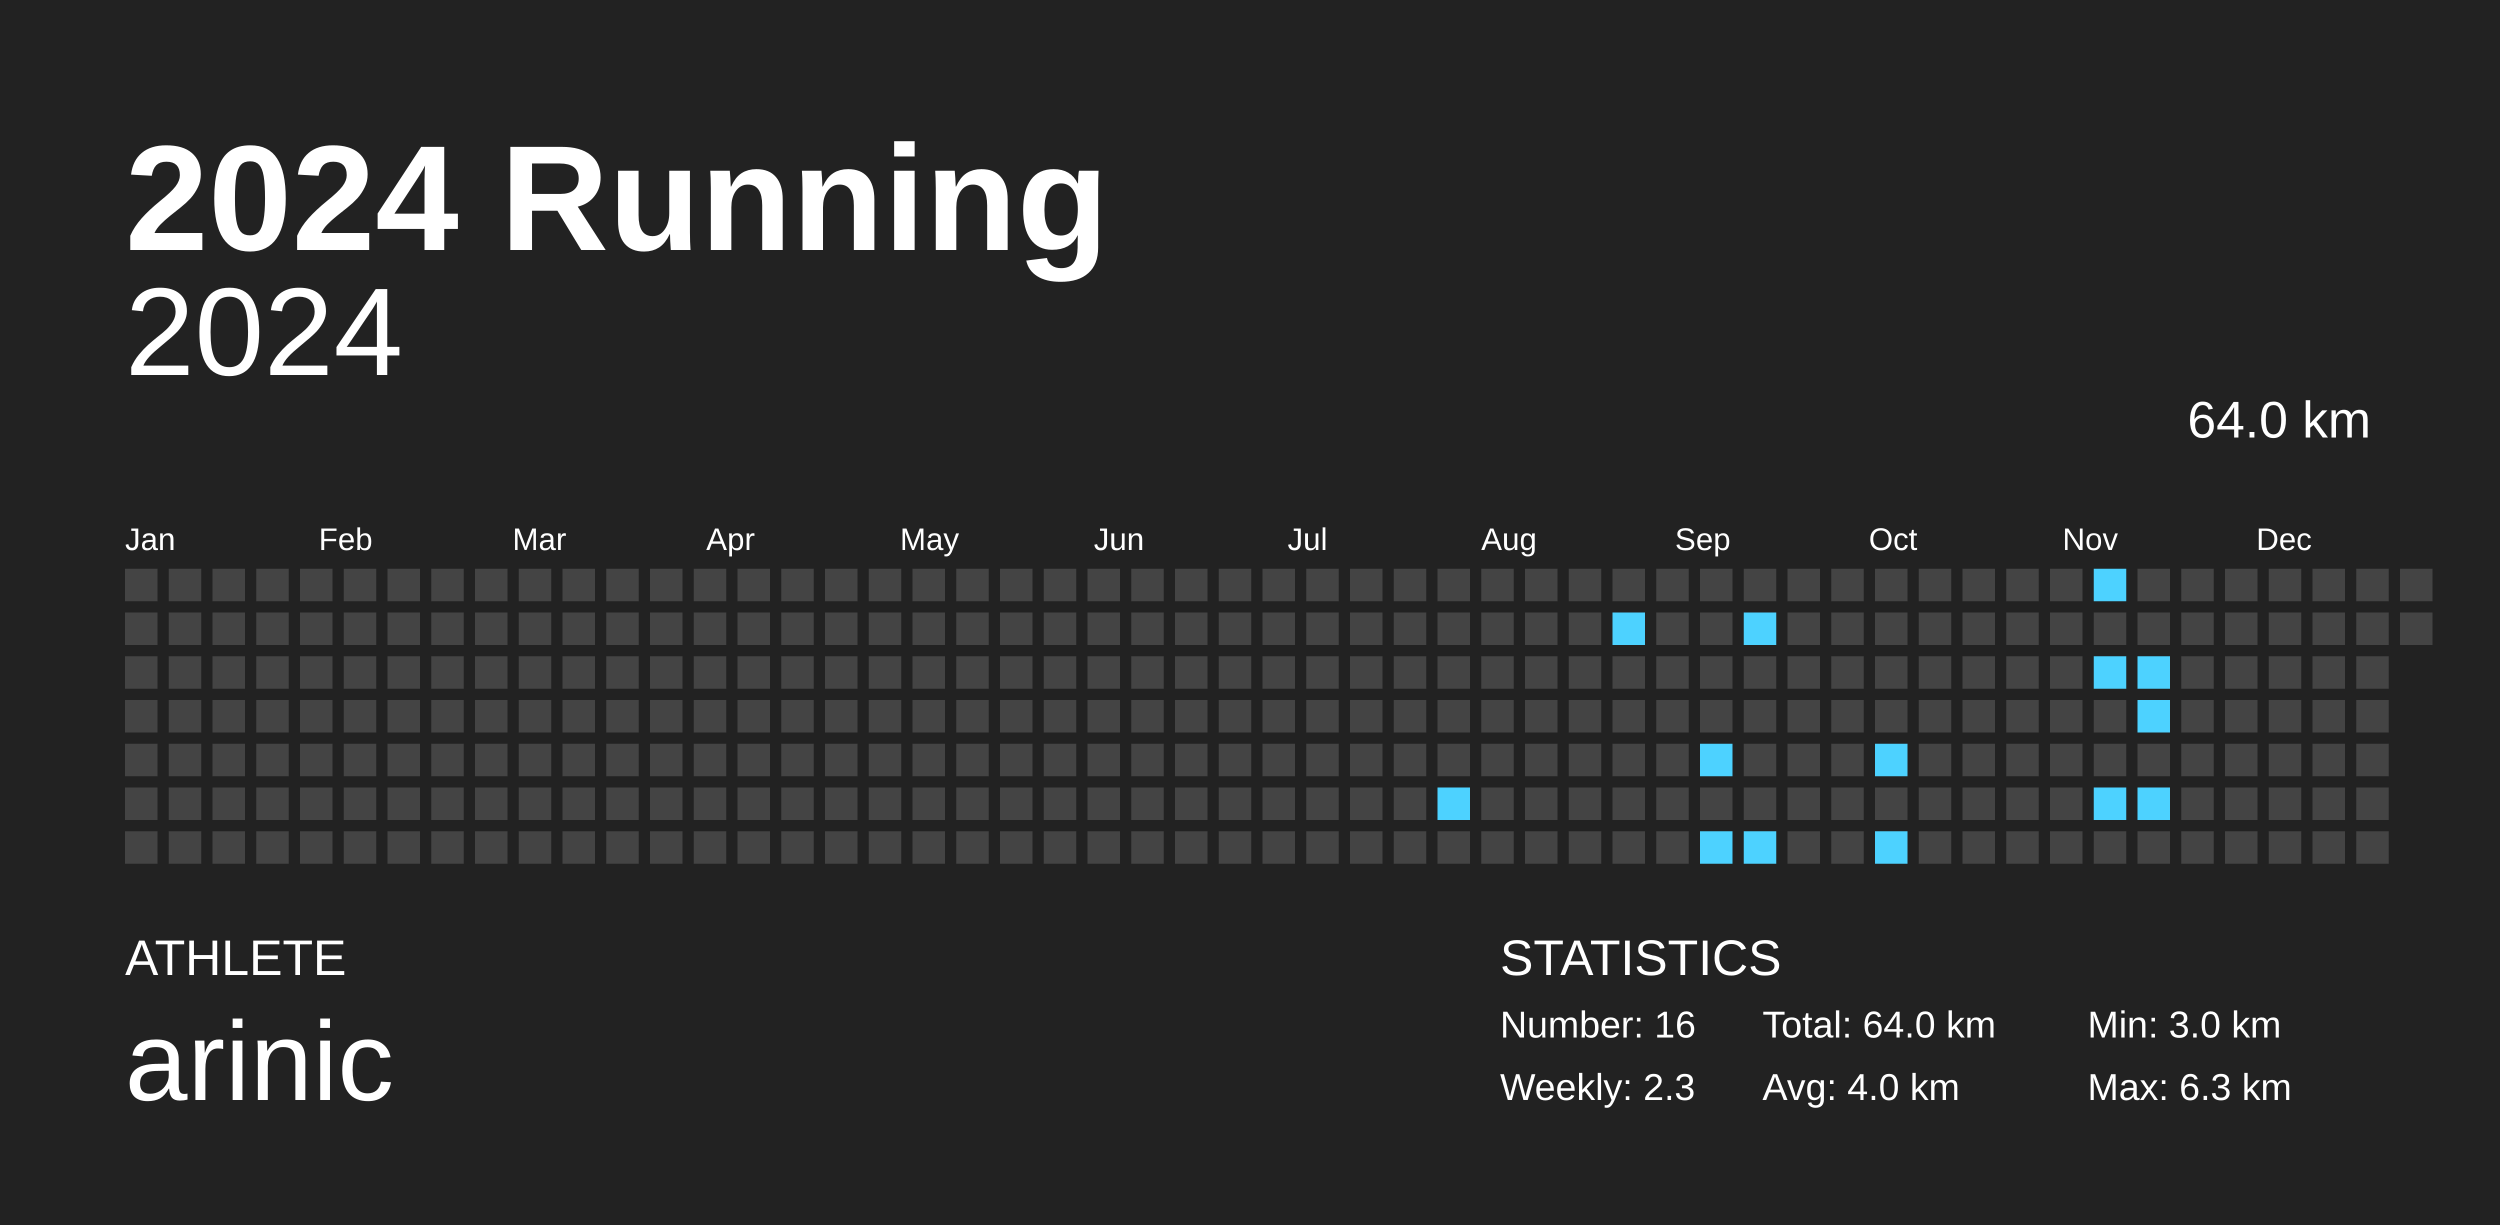
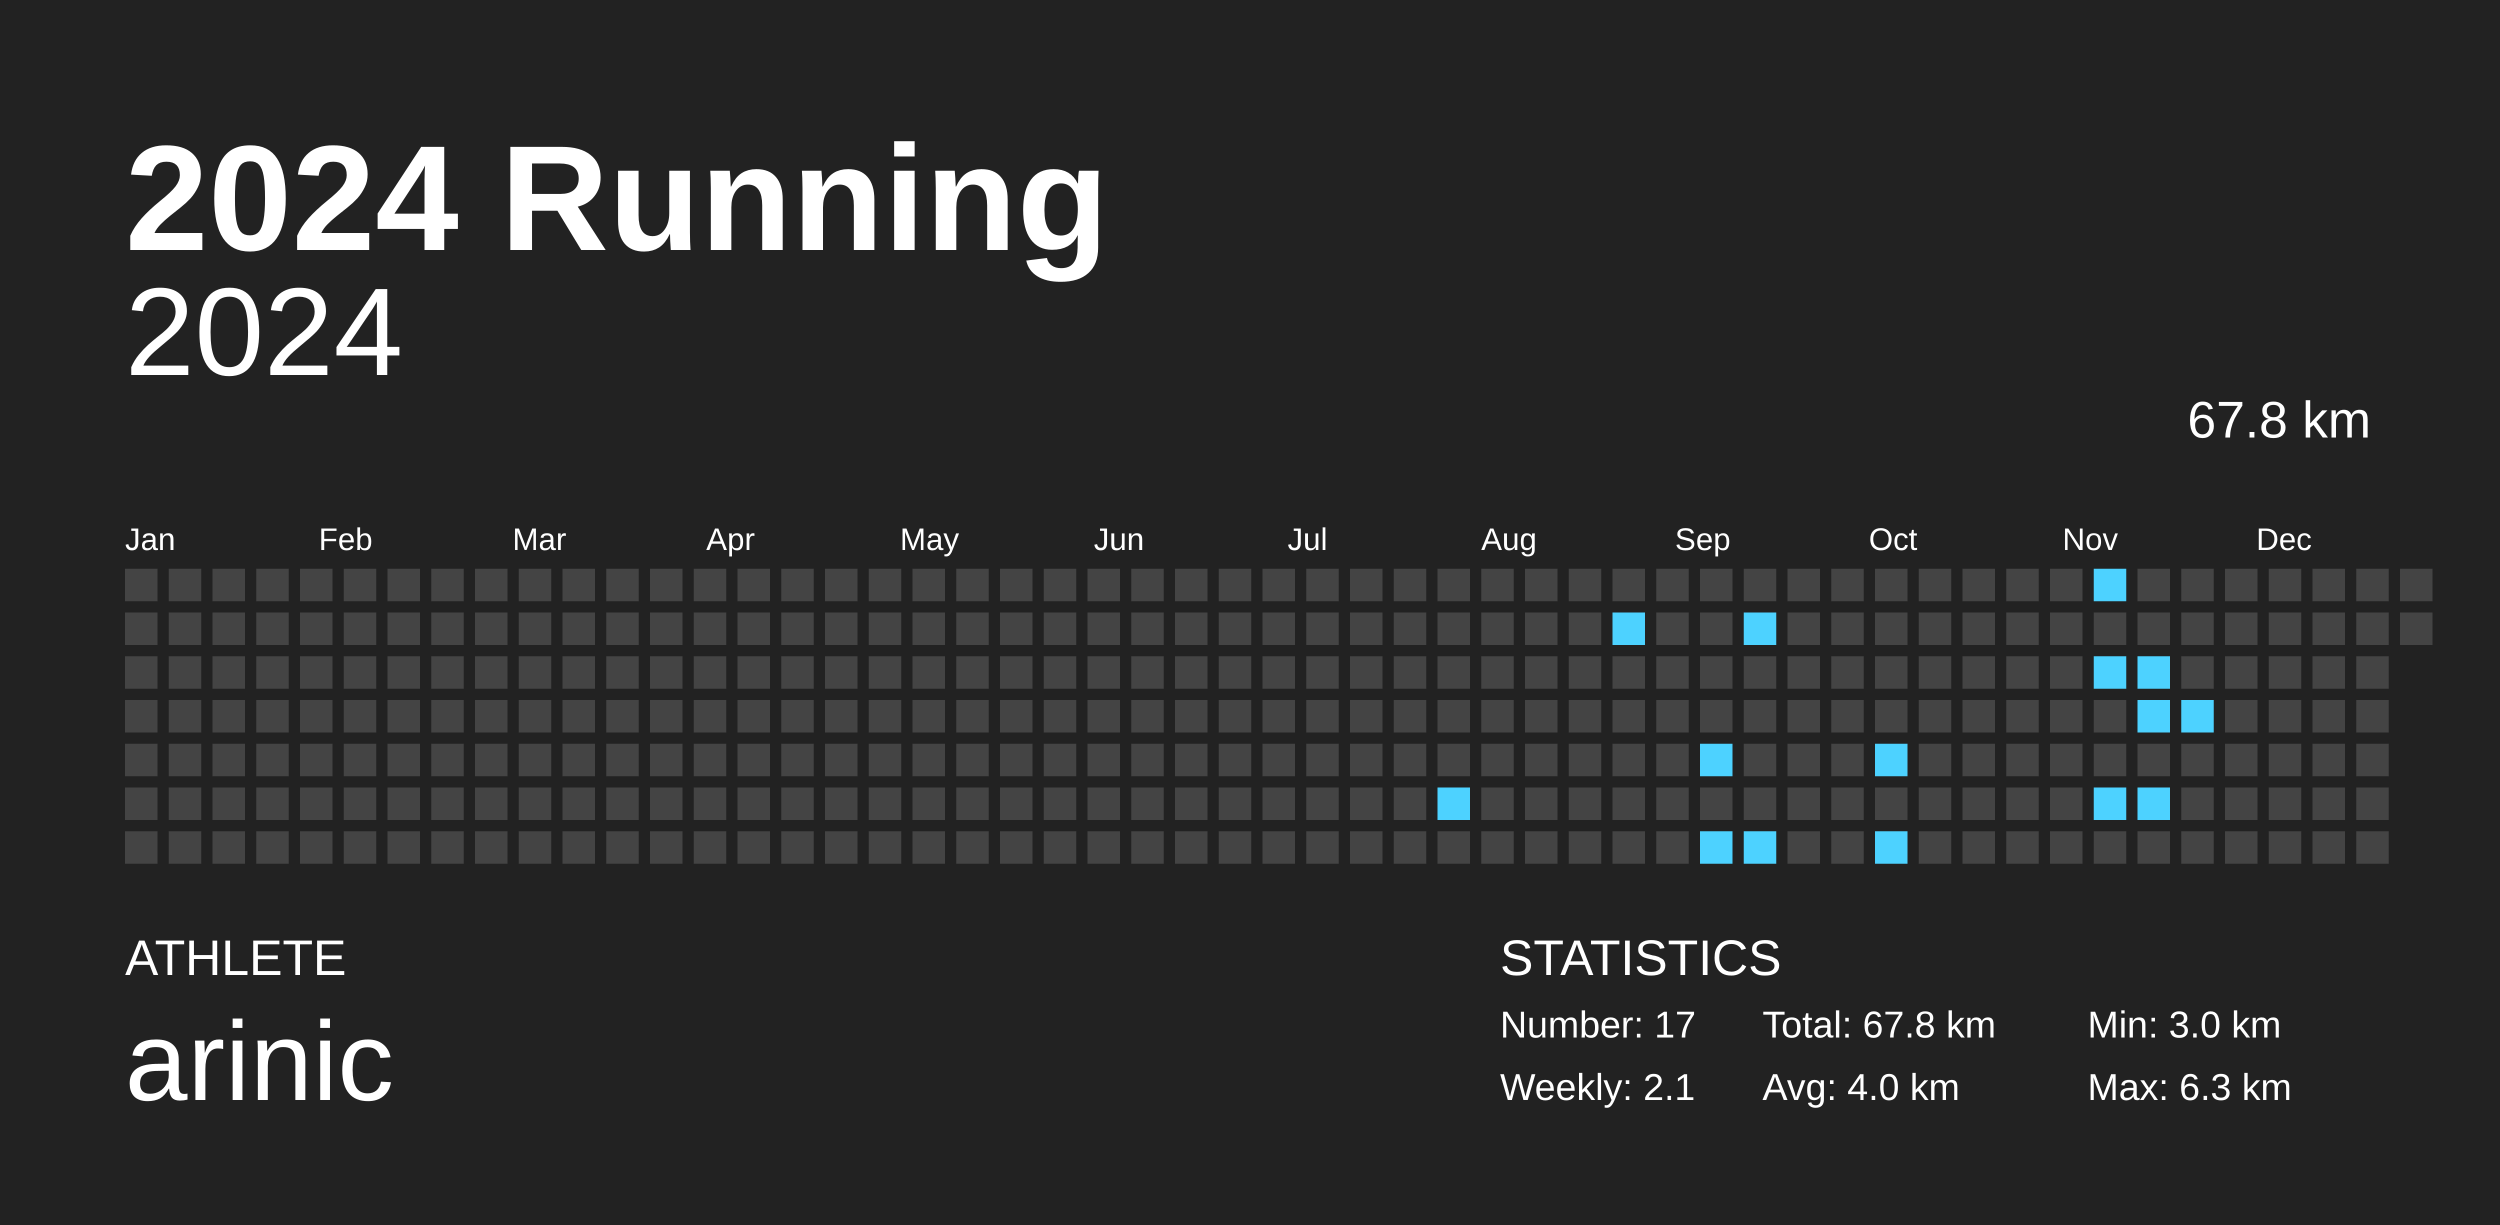
<svg xmlns="http://www.w3.org/2000/svg" baseProfile="full" height="98mm" version="1.1" viewBox="0,0,200,98" width="200mm">
  <defs />
  <rect fill="#222222" height="98" width="200" x="0" y="0" />
  <text fill="#FFFFFF" style="font-size:12px; font-family:Arial; font-weight:bold;" x="10" y="20">2024 Running</text>
  <text fill="#FFFFFF" style="font-size:4px; font-family:Arial" x="10" y="78">ATHLETE</text>
  <text fill="#FFFFFF" style="font-size:9px; font-family:Arial" x="10" y="88">arinic</text>
  <text fill="#FFFFFF" style="font-size:4px; font-family:Arial" x="120" y="78">STATISTICS</text>
-   <text fill="#FFFFFF" style="font-size:3px; font-family:Arial" x="120" y="83">Number: 16</text>
-   <text fill="#FFFFFF" style="font-size:3px; font-family:Arial" x="120" y="88">Weekly: 2.3</text>
-   <text fill="#FFFFFF" style="font-size:3px; font-family:Arial" x="141" y="83">Total: 64.0 km</text>
+   <text fill="#FFFFFF" style="font-size:3px; font-family:Arial" x="120" y="83">Number: 17</text>
+   <text fill="#FFFFFF" style="font-size:3px; font-family:Arial" x="120" y="88">Weekly: 2.1</text>
+   <text fill="#FFFFFF" style="font-size:3px; font-family:Arial" x="141" y="83">Total: 67.8 km</text>
  <text fill="#FFFFFF" style="font-size:3px; font-family:Arial" x="141" y="88">Avg: 4.0 km</text>
  <text fill="#FFFFFF" style="font-size:3px; font-family:Arial" x="167" y="83">Min: 3.0 km</text>
  <text fill="#FFFFFF" style="font-size:3px; font-family:Arial" x="167" y="88">Max: 6.3 km</text>
  <text alignment-baseline="hanging" fill="#FFFFFF" style="font-size:10.0px; font-family:Arial;" x="10" y="30">2024</text>
-   <text alignment-baseline="hanging" fill="#FFFFFF" style="font-size:4.125px; font-family:Arial;" x="175" y="35">64.0 km</text>
+   <text alignment-baseline="hanging" fill="#FFFFFF" style="font-size:4.125px; font-family:Arial;" x="175" y="35">67.8 km</text>
  <text fill="#FFFFFF" style="font-size:2.5px; font-family:Arial" x="10.0" y="44">Jan</text>
  <text fill="#FFFFFF" style="font-size:2.5px; font-family:Arial" x="25.5" y="44">Feb</text>
  <text fill="#FFFFFF" style="font-size:2.5px; font-family:Arial" x="41.0" y="44">Mar</text>
  <text fill="#FFFFFF" style="font-size:2.5px; font-family:Arial" x="56.5" y="44">Apr</text>
  <text fill="#FFFFFF" style="font-size:2.5px; font-family:Arial" x="72.0" y="44">May</text>
  <text fill="#FFFFFF" style="font-size:2.5px; font-family:Arial" x="87.5" y="44">Jun</text>
  <text fill="#FFFFFF" style="font-size:2.5px; font-family:Arial" x="103.0" y="44">Jul</text>
  <text fill="#FFFFFF" style="font-size:2.5px; font-family:Arial" x="118.5" y="44">Aug</text>
  <text fill="#FFFFFF" style="font-size:2.5px; font-family:Arial" x="134.0" y="44">Sep</text>
  <text fill="#FFFFFF" style="font-size:2.5px; font-family:Arial" x="149.5" y="44">Oct</text>
  <text fill="#FFFFFF" style="font-size:2.5px; font-family:Arial" x="165.0" y="44">Nov</text>
  <text fill="#FFFFFF" style="font-size:2.5px; font-family:Arial" x="180.5" y="44">Dec</text>
  <rect fill="#444444" height="2.6" width="2.6" x="10.0" y="45.5" />
  <rect fill="#444444" height="2.6" width="2.6" x="10.0" y="49.0" />
  <rect fill="#444444" height="2.6" width="2.6" x="10.0" y="52.5" />
  <rect fill="#444444" height="2.6" width="2.6" x="10.0" y="56.0" />
  <rect fill="#444444" height="2.6" width="2.6" x="10.0" y="59.5" />
  <rect fill="#444444" height="2.6" width="2.6" x="10.0" y="63.0" />
  <rect fill="#444444" height="2.6" width="2.6" x="10.0" y="66.5" />
  <rect fill="#444444" height="2.6" width="2.6" x="13.5" y="45.5" />
  <rect fill="#444444" height="2.6" width="2.6" x="13.5" y="49.0" />
  <rect fill="#444444" height="2.6" width="2.6" x="13.5" y="52.5" />
  <rect fill="#444444" height="2.6" width="2.6" x="13.5" y="56.0" />
  <rect fill="#444444" height="2.6" width="2.6" x="13.5" y="59.5" />
  <rect fill="#444444" height="2.6" width="2.6" x="13.5" y="63.0" />
  <rect fill="#444444" height="2.6" width="2.6" x="13.5" y="66.5" />
  <rect fill="#444444" height="2.6" width="2.6" x="17.0" y="45.5" />
  <rect fill="#444444" height="2.6" width="2.6" x="17.0" y="49.0" />
  <rect fill="#444444" height="2.6" width="2.6" x="17.0" y="52.5" />
  <rect fill="#444444" height="2.6" width="2.6" x="17.0" y="56.0" />
  <rect fill="#444444" height="2.6" width="2.6" x="17.0" y="59.5" />
  <rect fill="#444444" height="2.6" width="2.6" x="17.0" y="63.0" />
  <rect fill="#444444" height="2.6" width="2.6" x="17.0" y="66.5" />
  <rect fill="#444444" height="2.6" width="2.6" x="20.5" y="45.5" />
  <rect fill="#444444" height="2.6" width="2.6" x="20.5" y="49.0" />
  <rect fill="#444444" height="2.6" width="2.6" x="20.5" y="52.5" />
  <rect fill="#444444" height="2.6" width="2.6" x="20.5" y="56.0" />
  <rect fill="#444444" height="2.6" width="2.6" x="20.5" y="59.5" />
  <rect fill="#444444" height="2.6" width="2.6" x="20.5" y="63.0" />
  <rect fill="#444444" height="2.6" width="2.6" x="20.5" y="66.5" />
  <rect fill="#444444" height="2.6" width="2.6" x="24.0" y="45.5" />
  <rect fill="#444444" height="2.6" width="2.6" x="24.0" y="49.0" />
  <rect fill="#444444" height="2.6" width="2.6" x="24.0" y="52.5" />
  <rect fill="#444444" height="2.6" width="2.6" x="24.0" y="56.0" />
  <rect fill="#444444" height="2.6" width="2.6" x="24.0" y="59.5" />
  <rect fill="#444444" height="2.6" width="2.6" x="24.0" y="63.0" />
  <rect fill="#444444" height="2.6" width="2.6" x="24.0" y="66.5" />
  <rect fill="#444444" height="2.6" width="2.6" x="27.5" y="45.5" />
  <rect fill="#444444" height="2.6" width="2.6" x="27.5" y="49.0" />
  <rect fill="#444444" height="2.6" width="2.6" x="27.5" y="52.5" />
  <rect fill="#444444" height="2.6" width="2.6" x="27.5" y="56.0" />
  <rect fill="#444444" height="2.6" width="2.6" x="27.5" y="59.5" />
  <rect fill="#444444" height="2.6" width="2.6" x="27.5" y="63.0" />
  <rect fill="#444444" height="2.6" width="2.6" x="27.5" y="66.5" />
  <rect fill="#444444" height="2.6" width="2.6" x="31.0" y="45.5" />
  <rect fill="#444444" height="2.6" width="2.6" x="31.0" y="49.0" />
  <rect fill="#444444" height="2.6" width="2.6" x="31.0" y="52.5" />
  <rect fill="#444444" height="2.6" width="2.6" x="31.0" y="56.0" />
  <rect fill="#444444" height="2.6" width="2.6" x="31.0" y="59.5" />
  <rect fill="#444444" height="2.6" width="2.6" x="31.0" y="63.0" />
  <rect fill="#444444" height="2.6" width="2.6" x="31.0" y="66.5" />
  <rect fill="#444444" height="2.6" width="2.6" x="34.5" y="45.5" />
  <rect fill="#444444" height="2.6" width="2.6" x="34.5" y="49.0" />
  <rect fill="#444444" height="2.6" width="2.6" x="34.5" y="52.5" />
  <rect fill="#444444" height="2.6" width="2.6" x="34.5" y="56.0" />
  <rect fill="#444444" height="2.6" width="2.6" x="34.5" y="59.5" />
  <rect fill="#444444" height="2.6" width="2.6" x="34.5" y="63.0" />
  <rect fill="#444444" height="2.6" width="2.6" x="34.5" y="66.5" />
  <rect fill="#444444" height="2.6" width="2.6" x="38.0" y="45.5" />
  <rect fill="#444444" height="2.6" width="2.6" x="38.0" y="49.0" />
  <rect fill="#444444" height="2.6" width="2.6" x="38.0" y="52.5" />
  <rect fill="#444444" height="2.6" width="2.6" x="38.0" y="56.0" />
  <rect fill="#444444" height="2.6" width="2.6" x="38.0" y="59.5" />
  <rect fill="#444444" height="2.6" width="2.6" x="38.0" y="63.0" />
  <rect fill="#444444" height="2.6" width="2.6" x="38.0" y="66.5" />
  <rect fill="#444444" height="2.6" width="2.6" x="41.5" y="45.5" />
  <rect fill="#444444" height="2.6" width="2.6" x="41.5" y="49.0" />
  <rect fill="#444444" height="2.6" width="2.6" x="41.5" y="52.5" />
  <rect fill="#444444" height="2.6" width="2.6" x="41.5" y="56.0" />
  <rect fill="#444444" height="2.6" width="2.6" x="41.5" y="59.5" />
  <rect fill="#444444" height="2.6" width="2.6" x="41.5" y="63.0" />
  <rect fill="#444444" height="2.6" width="2.6" x="41.5" y="66.5" />
  <rect fill="#444444" height="2.6" width="2.6" x="45.0" y="45.5" />
  <rect fill="#444444" height="2.6" width="2.6" x="45.0" y="49.0" />
  <rect fill="#444444" height="2.6" width="2.6" x="45.0" y="52.5" />
  <rect fill="#444444" height="2.6" width="2.6" x="45.0" y="56.0" />
  <rect fill="#444444" height="2.6" width="2.6" x="45.0" y="59.5" />
  <rect fill="#444444" height="2.6" width="2.6" x="45.0" y="63.0" />
  <rect fill="#444444" height="2.6" width="2.6" x="45.0" y="66.5" />
  <rect fill="#444444" height="2.6" width="2.6" x="48.5" y="45.5" />
  <rect fill="#444444" height="2.6" width="2.6" x="48.5" y="49.0" />
  <rect fill="#444444" height="2.6" width="2.6" x="48.5" y="52.5" />
  <rect fill="#444444" height="2.6" width="2.6" x="48.5" y="56.0" />
  <rect fill="#444444" height="2.6" width="2.6" x="48.5" y="59.5" />
  <rect fill="#444444" height="2.6" width="2.6" x="48.5" y="63.0" />
  <rect fill="#444444" height="2.6" width="2.6" x="48.5" y="66.5" />
  <rect fill="#444444" height="2.6" width="2.6" x="52.0" y="45.5" />
  <rect fill="#444444" height="2.6" width="2.6" x="52.0" y="49.0" />
  <rect fill="#444444" height="2.6" width="2.6" x="52.0" y="52.5" />
  <rect fill="#444444" height="2.6" width="2.6" x="52.0" y="56.0" />
  <rect fill="#444444" height="2.6" width="2.6" x="52.0" y="59.5" />
  <rect fill="#444444" height="2.6" width="2.6" x="52.0" y="63.0" />
  <rect fill="#444444" height="2.6" width="2.6" x="52.0" y="66.5" />
  <rect fill="#444444" height="2.6" width="2.6" x="55.5" y="45.5" />
  <rect fill="#444444" height="2.6" width="2.6" x="55.5" y="49.0" />
  <rect fill="#444444" height="2.6" width="2.6" x="55.5" y="52.5" />
  <rect fill="#444444" height="2.6" width="2.6" x="55.5" y="56.0" />
  <rect fill="#444444" height="2.6" width="2.6" x="55.5" y="59.5" />
  <rect fill="#444444" height="2.6" width="2.6" x="55.5" y="63.0" />
  <rect fill="#444444" height="2.6" width="2.6" x="55.5" y="66.5" />
  <rect fill="#444444" height="2.6" width="2.6" x="59.0" y="45.5" />
  <rect fill="#444444" height="2.6" width="2.6" x="59.0" y="49.0" />
  <rect fill="#444444" height="2.6" width="2.6" x="59.0" y="52.5" />
  <rect fill="#444444" height="2.6" width="2.6" x="59.0" y="56.0" />
  <rect fill="#444444" height="2.6" width="2.6" x="59.0" y="59.5" />
  <rect fill="#444444" height="2.6" width="2.6" x="59.0" y="63.0" />
  <rect fill="#444444" height="2.6" width="2.6" x="59.0" y="66.5" />
  <rect fill="#444444" height="2.6" width="2.6" x="62.5" y="45.5" />
  <rect fill="#444444" height="2.6" width="2.6" x="62.5" y="49.0" />
  <rect fill="#444444" height="2.6" width="2.6" x="62.5" y="52.5" />
  <rect fill="#444444" height="2.6" width="2.6" x="62.5" y="56.0" />
  <rect fill="#444444" height="2.6" width="2.6" x="62.5" y="59.5" />
  <rect fill="#444444" height="2.6" width="2.6" x="62.5" y="63.0" />
  <rect fill="#444444" height="2.6" width="2.6" x="62.5" y="66.5" />
  <rect fill="#444444" height="2.6" width="2.6" x="66.0" y="45.5" />
  <rect fill="#444444" height="2.6" width="2.6" x="66.0" y="49.0" />
  <rect fill="#444444" height="2.6" width="2.6" x="66.0" y="52.5" />
  <rect fill="#444444" height="2.6" width="2.6" x="66.0" y="56.0" />
  <rect fill="#444444" height="2.6" width="2.6" x="66.0" y="59.5" />
  <rect fill="#444444" height="2.6" width="2.6" x="66.0" y="63.0" />
  <rect fill="#444444" height="2.6" width="2.6" x="66.0" y="66.5" />
  <rect fill="#444444" height="2.6" width="2.6" x="69.5" y="45.5" />
  <rect fill="#444444" height="2.6" width="2.6" x="69.5" y="49.0" />
  <rect fill="#444444" height="2.6" width="2.6" x="69.5" y="52.5" />
  <rect fill="#444444" height="2.6" width="2.6" x="69.5" y="56.0" />
  <rect fill="#444444" height="2.6" width="2.6" x="69.5" y="59.5" />
  <rect fill="#444444" height="2.6" width="2.6" x="69.5" y="63.0" />
  <rect fill="#444444" height="2.6" width="2.6" x="69.5" y="66.5" />
  <rect fill="#444444" height="2.6" width="2.6" x="73.0" y="45.5" />
  <rect fill="#444444" height="2.6" width="2.6" x="73.0" y="49.0" />
  <rect fill="#444444" height="2.6" width="2.6" x="73.0" y="52.5" />
  <rect fill="#444444" height="2.6" width="2.6" x="73.0" y="56.0" />
  <rect fill="#444444" height="2.6" width="2.6" x="73.0" y="59.5" />
  <rect fill="#444444" height="2.6" width="2.6" x="73.0" y="63.0" />
  <rect fill="#444444" height="2.6" width="2.6" x="73.0" y="66.5" />
  <rect fill="#444444" height="2.6" width="2.6" x="76.5" y="45.5" />
  <rect fill="#444444" height="2.6" width="2.6" x="76.5" y="49.0" />
  <rect fill="#444444" height="2.6" width="2.6" x="76.5" y="52.5" />
  <rect fill="#444444" height="2.6" width="2.6" x="76.5" y="56.0" />
  <rect fill="#444444" height="2.6" width="2.6" x="76.5" y="59.5" />
  <rect fill="#444444" height="2.6" width="2.6" x="76.5" y="63.0" />
  <rect fill="#444444" height="2.6" width="2.6" x="76.5" y="66.5" />
  <rect fill="#444444" height="2.6" width="2.6" x="80.0" y="45.5" />
  <rect fill="#444444" height="2.6" width="2.6" x="80.0" y="49.0" />
  <rect fill="#444444" height="2.6" width="2.6" x="80.0" y="52.5" />
  <rect fill="#444444" height="2.6" width="2.6" x="80.0" y="56.0" />
  <rect fill="#444444" height="2.6" width="2.6" x="80.0" y="59.5" />
  <rect fill="#444444" height="2.6" width="2.6" x="80.0" y="63.0" />
  <rect fill="#444444" height="2.6" width="2.6" x="80.0" y="66.5" />
  <rect fill="#444444" height="2.6" width="2.6" x="83.5" y="45.5" />
  <rect fill="#444444" height="2.6" width="2.6" x="83.5" y="49.0" />
  <rect fill="#444444" height="2.6" width="2.6" x="83.5" y="52.5" />
  <rect fill="#444444" height="2.6" width="2.6" x="83.5" y="56.0" />
  <rect fill="#444444" height="2.6" width="2.6" x="83.5" y="59.5" />
  <rect fill="#444444" height="2.6" width="2.6" x="83.5" y="63.0" />
  <rect fill="#444444" height="2.6" width="2.6" x="83.5" y="66.5" />
  <rect fill="#444444" height="2.6" width="2.6" x="87.0" y="45.5" />
  <rect fill="#444444" height="2.6" width="2.6" x="87.0" y="49.0" />
  <rect fill="#444444" height="2.6" width="2.6" x="87.0" y="52.5" />
  <rect fill="#444444" height="2.6" width="2.6" x="87.0" y="56.0" />
  <rect fill="#444444" height="2.6" width="2.6" x="87.0" y="59.5" />
  <rect fill="#444444" height="2.6" width="2.6" x="87.0" y="63.0" />
  <rect fill="#444444" height="2.6" width="2.6" x="87.0" y="66.5" />
  <rect fill="#444444" height="2.6" width="2.6" x="90.5" y="45.5" />
  <rect fill="#444444" height="2.6" width="2.6" x="90.5" y="49.0" />
  <rect fill="#444444" height="2.6" width="2.6" x="90.5" y="52.5" />
  <rect fill="#444444" height="2.6" width="2.6" x="90.5" y="56.0" />
  <rect fill="#444444" height="2.6" width="2.6" x="90.5" y="59.5" />
  <rect fill="#444444" height="2.6" width="2.6" x="90.5" y="63.0" />
  <rect fill="#444444" height="2.6" width="2.6" x="90.5" y="66.5" />
  <rect fill="#444444" height="2.6" width="2.6" x="94.0" y="45.5" />
  <rect fill="#444444" height="2.6" width="2.6" x="94.0" y="49.0" />
  <rect fill="#444444" height="2.6" width="2.6" x="94.0" y="52.5" />
  <rect fill="#444444" height="2.6" width="2.6" x="94.0" y="56.0" />
  <rect fill="#444444" height="2.6" width="2.6" x="94.0" y="59.5" />
  <rect fill="#444444" height="2.6" width="2.6" x="94.0" y="63.0" />
  <rect fill="#444444" height="2.6" width="2.6" x="94.0" y="66.5" />
  <rect fill="#444444" height="2.6" width="2.6" x="97.5" y="45.5" />
  <rect fill="#444444" height="2.6" width="2.6" x="97.5" y="49.0" />
  <rect fill="#444444" height="2.6" width="2.6" x="97.5" y="52.5" />
  <rect fill="#444444" height="2.6" width="2.6" x="97.5" y="56.0" />
  <rect fill="#444444" height="2.6" width="2.6" x="97.5" y="59.5" />
  <rect fill="#444444" height="2.6" width="2.6" x="97.5" y="63.0" />
  <rect fill="#444444" height="2.6" width="2.6" x="97.5" y="66.5" />
  <rect fill="#444444" height="2.6" width="2.6" x="101.0" y="45.5" />
  <rect fill="#444444" height="2.6" width="2.6" x="101.0" y="49.0" />
  <rect fill="#444444" height="2.6" width="2.6" x="101.0" y="52.5" />
  <rect fill="#444444" height="2.6" width="2.6" x="101.0" y="56.0" />
  <rect fill="#444444" height="2.6" width="2.6" x="101.0" y="59.5" />
  <rect fill="#444444" height="2.6" width="2.6" x="101.0" y="63.0" />
  <rect fill="#444444" height="2.6" width="2.6" x="101.0" y="66.5" />
  <rect fill="#444444" height="2.6" width="2.6" x="104.5" y="45.5" />
  <rect fill="#444444" height="2.6" width="2.6" x="104.5" y="49.0" />
  <rect fill="#444444" height="2.6" width="2.6" x="104.5" y="52.5" />
  <rect fill="#444444" height="2.6" width="2.6" x="104.5" y="56.0" />
  <rect fill="#444444" height="2.6" width="2.6" x="104.5" y="59.5" />
  <rect fill="#444444" height="2.6" width="2.6" x="104.5" y="63.0" />
  <rect fill="#444444" height="2.6" width="2.6" x="104.5" y="66.5" />
  <rect fill="#444444" height="2.6" width="2.6" x="108.0" y="45.5" />
  <rect fill="#444444" height="2.6" width="2.6" x="108.0" y="49.0" />
  <rect fill="#444444" height="2.6" width="2.6" x="108.0" y="52.5" />
  <rect fill="#444444" height="2.6" width="2.6" x="108.0" y="56.0" />
  <rect fill="#444444" height="2.6" width="2.6" x="108.0" y="59.5" />
  <rect fill="#444444" height="2.6" width="2.6" x="108.0" y="63.0" />
  <rect fill="#444444" height="2.6" width="2.6" x="108.0" y="66.5" />
  <rect fill="#444444" height="2.6" width="2.6" x="111.5" y="45.5" />
  <rect fill="#444444" height="2.6" width="2.6" x="111.5" y="49.0" />
  <rect fill="#444444" height="2.6" width="2.6" x="111.5" y="52.5" />
  <rect fill="#444444" height="2.6" width="2.6" x="111.5" y="56.0" />
  <rect fill="#444444" height="2.6" width="2.6" x="111.5" y="59.5" />
  <rect fill="#444444" height="2.6" width="2.6" x="111.5" y="63.0" />
  <rect fill="#444444" height="2.6" width="2.6" x="111.5" y="66.5" />
  <rect fill="#444444" height="2.6" width="2.6" x="115.0" y="45.5" />
  <rect fill="#444444" height="2.6" width="2.6" x="115.0" y="49.0" />
  <rect fill="#444444" height="2.6" width="2.6" x="115.0" y="52.5" />
  <rect fill="#444444" height="2.6" width="2.6" x="115.0" y="56.0" />
  <rect fill="#444444" height="2.6" width="2.6" x="115.0" y="59.5" />
  <rect fill="#4dd2ff" height="2.6" width="2.6" x="115.0" y="63.0" />
  <rect fill="#444444" height="2.6" width="2.6" x="115.0" y="66.5" />
  <rect fill="#444444" height="2.6" width="2.6" x="118.5" y="45.5" />
  <rect fill="#444444" height="2.6" width="2.6" x="118.5" y="49.0" />
  <rect fill="#444444" height="2.6" width="2.6" x="118.5" y="52.5" />
  <rect fill="#444444" height="2.6" width="2.6" x="118.5" y="56.0" />
  <rect fill="#444444" height="2.6" width="2.6" x="118.5" y="59.5" />
  <rect fill="#444444" height="2.6" width="2.6" x="118.5" y="63.0" />
  <rect fill="#444444" height="2.6" width="2.6" x="118.5" y="66.5" />
  <rect fill="#444444" height="2.6" width="2.6" x="122.0" y="45.5" />
  <rect fill="#444444" height="2.6" width="2.6" x="122.0" y="49.0" />
  <rect fill="#444444" height="2.6" width="2.6" x="122.0" y="52.5" />
  <rect fill="#444444" height="2.6" width="2.6" x="122.0" y="56.0" />
  <rect fill="#444444" height="2.6" width="2.6" x="122.0" y="59.5" />
  <rect fill="#444444" height="2.6" width="2.6" x="122.0" y="63.0" />
  <rect fill="#444444" height="2.6" width="2.6" x="122.0" y="66.5" />
  <rect fill="#444444" height="2.6" width="2.6" x="125.5" y="45.5" />
  <rect fill="#444444" height="2.6" width="2.6" x="125.5" y="49.0" />
  <rect fill="#444444" height="2.6" width="2.6" x="125.5" y="52.5" />
  <rect fill="#444444" height="2.6" width="2.6" x="125.5" y="56.0" />
  <rect fill="#444444" height="2.6" width="2.6" x="125.5" y="59.5" />
  <rect fill="#444444" height="2.6" width="2.6" x="125.5" y="63.0" />
  <rect fill="#444444" height="2.6" width="2.6" x="125.5" y="66.5" />
  <rect fill="#444444" height="2.6" width="2.6" x="129.0" y="45.5" />
  <rect fill="#4dd2ff" height="2.6" width="2.6" x="129.0" y="49.0" />
  <rect fill="#444444" height="2.6" width="2.6" x="129.0" y="52.5" />
  <rect fill="#444444" height="2.6" width="2.6" x="129.0" y="56.0" />
  <rect fill="#444444" height="2.6" width="2.6" x="129.0" y="59.5" />
  <rect fill="#444444" height="2.6" width="2.6" x="129.0" y="63.0" />
  <rect fill="#444444" height="2.6" width="2.6" x="129.0" y="66.5" />
  <rect fill="#444444" height="2.6" width="2.6" x="132.5" y="45.5" />
  <rect fill="#444444" height="2.6" width="2.6" x="132.5" y="49.0" />
  <rect fill="#444444" height="2.6" width="2.6" x="132.5" y="52.5" />
  <rect fill="#444444" height="2.6" width="2.6" x="132.5" y="56.0" />
  <rect fill="#444444" height="2.6" width="2.6" x="132.5" y="59.5" />
  <rect fill="#444444" height="2.6" width="2.6" x="132.5" y="63.0" />
  <rect fill="#444444" height="2.6" width="2.6" x="132.5" y="66.5" />
  <rect fill="#444444" height="2.6" width="2.6" x="136.0" y="45.5" />
  <rect fill="#444444" height="2.6" width="2.6" x="136.0" y="49.0" />
  <rect fill="#444444" height="2.6" width="2.6" x="136.0" y="52.5" />
  <rect fill="#444444" height="2.6" width="2.6" x="136.0" y="56.0" />
  <rect fill="#4dd2ff" height="2.6" width="2.6" x="136.0" y="59.5" />
  <rect fill="#444444" height="2.6" width="2.6" x="136.0" y="63.0" />
  <rect fill="#4dd2ff" height="2.6" width="2.6" x="136.0" y="66.5" />
  <rect fill="#444444" height="2.6" width="2.6" x="139.5" y="45.5" />
  <rect fill="#4dd2ff" height="2.6" width="2.6" x="139.5" y="49.0" />
  <rect fill="#444444" height="2.6" width="2.6" x="139.5" y="52.5" />
  <rect fill="#444444" height="2.6" width="2.6" x="139.5" y="56.0" />
  <rect fill="#444444" height="2.6" width="2.6" x="139.5" y="59.5" />
  <rect fill="#444444" height="2.6" width="2.6" x="139.5" y="63.0" />
  <rect fill="#4dd2ff" height="2.6" width="2.6" x="139.5" y="66.5" />
  <rect fill="#444444" height="2.6" width="2.6" x="143.0" y="45.5" />
  <rect fill="#444444" height="2.6" width="2.6" x="143.0" y="49.0" />
  <rect fill="#444444" height="2.6" width="2.6" x="143.0" y="52.5" />
  <rect fill="#444444" height="2.6" width="2.6" x="143.0" y="56.0" />
  <rect fill="#444444" height="2.6" width="2.6" x="143.0" y="59.5" />
  <rect fill="#444444" height="2.6" width="2.6" x="143.0" y="63.0" />
  <rect fill="#444444" height="2.6" width="2.6" x="143.0" y="66.5" />
  <rect fill="#444444" height="2.6" width="2.6" x="146.5" y="45.5" />
  <rect fill="#444444" height="2.6" width="2.6" x="146.5" y="49.0" />
  <rect fill="#444444" height="2.6" width="2.6" x="146.5" y="52.5" />
  <rect fill="#444444" height="2.6" width="2.6" x="146.5" y="56.0" />
  <rect fill="#444444" height="2.6" width="2.6" x="146.5" y="59.5" />
  <rect fill="#444444" height="2.6" width="2.6" x="146.5" y="63.0" />
  <rect fill="#444444" height="2.6" width="2.6" x="146.5" y="66.5" />
  <rect fill="#444444" height="2.6" width="2.6" x="150.0" y="45.5" />
  <rect fill="#444444" height="2.6" width="2.6" x="150.0" y="49.0" />
  <rect fill="#444444" height="2.6" width="2.6" x="150.0" y="52.5" />
  <rect fill="#444444" height="2.6" width="2.6" x="150.0" y="56.0" />
  <rect fill="#4dd2ff" height="2.6" width="2.6" x="150.0" y="59.5" />
  <rect fill="#444444" height="2.6" width="2.6" x="150.0" y="63.0" />
  <rect fill="#4dd2ff" height="2.6" width="2.6" x="150.0" y="66.5" />
  <rect fill="#444444" height="2.6" width="2.6" x="153.5" y="45.5" />
  <rect fill="#444444" height="2.6" width="2.6" x="153.5" y="49.0" />
  <rect fill="#444444" height="2.6" width="2.6" x="153.5" y="52.5" />
  <rect fill="#444444" height="2.6" width="2.6" x="153.5" y="56.0" />
  <rect fill="#444444" height="2.6" width="2.6" x="153.5" y="59.5" />
  <rect fill="#444444" height="2.6" width="2.6" x="153.5" y="63.0" />
  <rect fill="#444444" height="2.6" width="2.6" x="153.5" y="66.5" />
  <rect fill="#444444" height="2.6" width="2.6" x="157.0" y="45.5" />
  <rect fill="#444444" height="2.6" width="2.6" x="157.0" y="49.0" />
  <rect fill="#444444" height="2.6" width="2.6" x="157.0" y="52.5" />
  <rect fill="#444444" height="2.6" width="2.6" x="157.0" y="56.0" />
  <rect fill="#444444" height="2.6" width="2.6" x="157.0" y="59.5" />
  <rect fill="#444444" height="2.6" width="2.6" x="157.0" y="63.0" />
  <rect fill="#444444" height="2.6" width="2.6" x="157.0" y="66.5" />
  <rect fill="#444444" height="2.6" width="2.6" x="160.5" y="45.5" />
  <rect fill="#444444" height="2.6" width="2.6" x="160.5" y="49.0" />
  <rect fill="#444444" height="2.6" width="2.6" x="160.5" y="52.5" />
  <rect fill="#444444" height="2.6" width="2.6" x="160.5" y="56.0" />
  <rect fill="#444444" height="2.6" width="2.6" x="160.5" y="59.5" />
  <rect fill="#444444" height="2.6" width="2.6" x="160.5" y="63.0" />
  <rect fill="#444444" height="2.6" width="2.6" x="160.5" y="66.5" />
  <rect fill="#444444" height="2.6" width="2.6" x="164.0" y="45.5" />
  <rect fill="#444444" height="2.6" width="2.6" x="164.0" y="49.0" />
  <rect fill="#444444" height="2.6" width="2.6" x="164.0" y="52.5" />
  <rect fill="#444444" height="2.6" width="2.6" x="164.0" y="56.0" />
  <rect fill="#444444" height="2.6" width="2.6" x="164.0" y="59.5" />
  <rect fill="#444444" height="2.6" width="2.6" x="164.0" y="63.0" />
  <rect fill="#444444" height="2.6" width="2.6" x="164.0" y="66.5" />
  <rect fill="#4dd2ff" height="2.6" width="2.6" x="167.5" y="45.5" />
  <rect fill="#444444" height="2.6" width="2.6" x="167.5" y="49.0" />
  <rect fill="#4dd2ff" height="2.6" width="2.6" x="167.5" y="52.5" />
  <rect fill="#444444" height="2.6" width="2.6" x="167.5" y="56.0" />
  <rect fill="#444444" height="2.6" width="2.6" x="167.5" y="59.5" />
  <rect fill="#4dd2ff" height="2.6" width="2.6" x="167.5" y="63.0" />
  <rect fill="#444444" height="2.6" width="2.6" x="167.5" y="66.5" />
  <rect fill="#444444" height="2.6" width="2.6" x="171.0" y="45.5" />
  <rect fill="#444444" height="2.6" width="2.6" x="171.0" y="49.0" />
  <rect fill="#4dd2ff" height="2.6" width="2.6" x="171.0" y="52.5" />
  <rect fill="#4dd2ff" height="2.6" width="2.6" x="171.0" y="56.0" />
  <rect fill="#444444" height="2.6" width="2.6" x="171.0" y="59.5" />
  <rect fill="#4dd2ff" height="2.6" width="2.6" x="171.0" y="63.0" />
  <rect fill="#444444" height="2.6" width="2.6" x="171.0" y="66.5" />
  <rect fill="#444444" height="2.6" width="2.6" x="174.5" y="45.5" />
  <rect fill="#444444" height="2.6" width="2.6" x="174.5" y="49.0" />
  <rect fill="#444444" height="2.6" width="2.6" x="174.5" y="52.5" />
-   <rect fill="#444444" height="2.6" width="2.6" x="174.5" y="56.0" />
+   <rect fill="#4dd2ff" height="2.6" width="2.6" x="174.5" y="56.0" />
  <rect fill="#444444" height="2.6" width="2.6" x="174.5" y="59.5" />
  <rect fill="#444444" height="2.6" width="2.6" x="174.5" y="63.0" />
  <rect fill="#444444" height="2.6" width="2.6" x="174.5" y="66.5" />
  <rect fill="#444444" height="2.6" width="2.6" x="178.0" y="45.5" />
  <rect fill="#444444" height="2.6" width="2.6" x="178.0" y="49.0" />
  <rect fill="#444444" height="2.6" width="2.6" x="178.0" y="52.5" />
  <rect fill="#444444" height="2.6" width="2.6" x="178.0" y="56.0" />
  <rect fill="#444444" height="2.6" width="2.6" x="178.0" y="59.5" />
  <rect fill="#444444" height="2.6" width="2.6" x="178.0" y="63.0" />
  <rect fill="#444444" height="2.6" width="2.6" x="178.0" y="66.5" />
  <rect fill="#444444" height="2.6" width="2.6" x="181.5" y="45.5" />
  <rect fill="#444444" height="2.6" width="2.6" x="181.5" y="49.0" />
  <rect fill="#444444" height="2.6" width="2.6" x="181.5" y="52.5" />
  <rect fill="#444444" height="2.6" width="2.6" x="181.5" y="56.0" />
  <rect fill="#444444" height="2.6" width="2.6" x="181.5" y="59.5" />
  <rect fill="#444444" height="2.6" width="2.6" x="181.5" y="63.0" />
  <rect fill="#444444" height="2.6" width="2.6" x="181.5" y="66.5" />
  <rect fill="#444444" height="2.6" width="2.6" x="185.0" y="45.5" />
  <rect fill="#444444" height="2.6" width="2.6" x="185.0" y="49.0" />
  <rect fill="#444444" height="2.6" width="2.6" x="185.0" y="52.5" />
  <rect fill="#444444" height="2.6" width="2.6" x="185.0" y="56.0" />
  <rect fill="#444444" height="2.6" width="2.6" x="185.0" y="59.5" />
  <rect fill="#444444" height="2.6" width="2.6" x="185.0" y="63.0" />
  <rect fill="#444444" height="2.6" width="2.6" x="185.0" y="66.5" />
  <rect fill="#444444" height="2.6" width="2.6" x="188.5" y="45.5" />
  <rect fill="#444444" height="2.6" width="2.6" x="188.5" y="49.0" />
  <rect fill="#444444" height="2.6" width="2.6" x="188.5" y="52.5" />
  <rect fill="#444444" height="2.6" width="2.6" x="188.5" y="56.0" />
  <rect fill="#444444" height="2.6" width="2.6" x="188.5" y="59.5" />
  <rect fill="#444444" height="2.6" width="2.6" x="188.5" y="63.0" />
  <rect fill="#444444" height="2.6" width="2.6" x="188.5" y="66.5" />
  <rect fill="#444444" height="2.6" width="2.6" x="192.0" y="45.5" />
  <rect fill="#444444" height="2.6" width="2.6" x="192.0" y="49.0" />
</svg>
